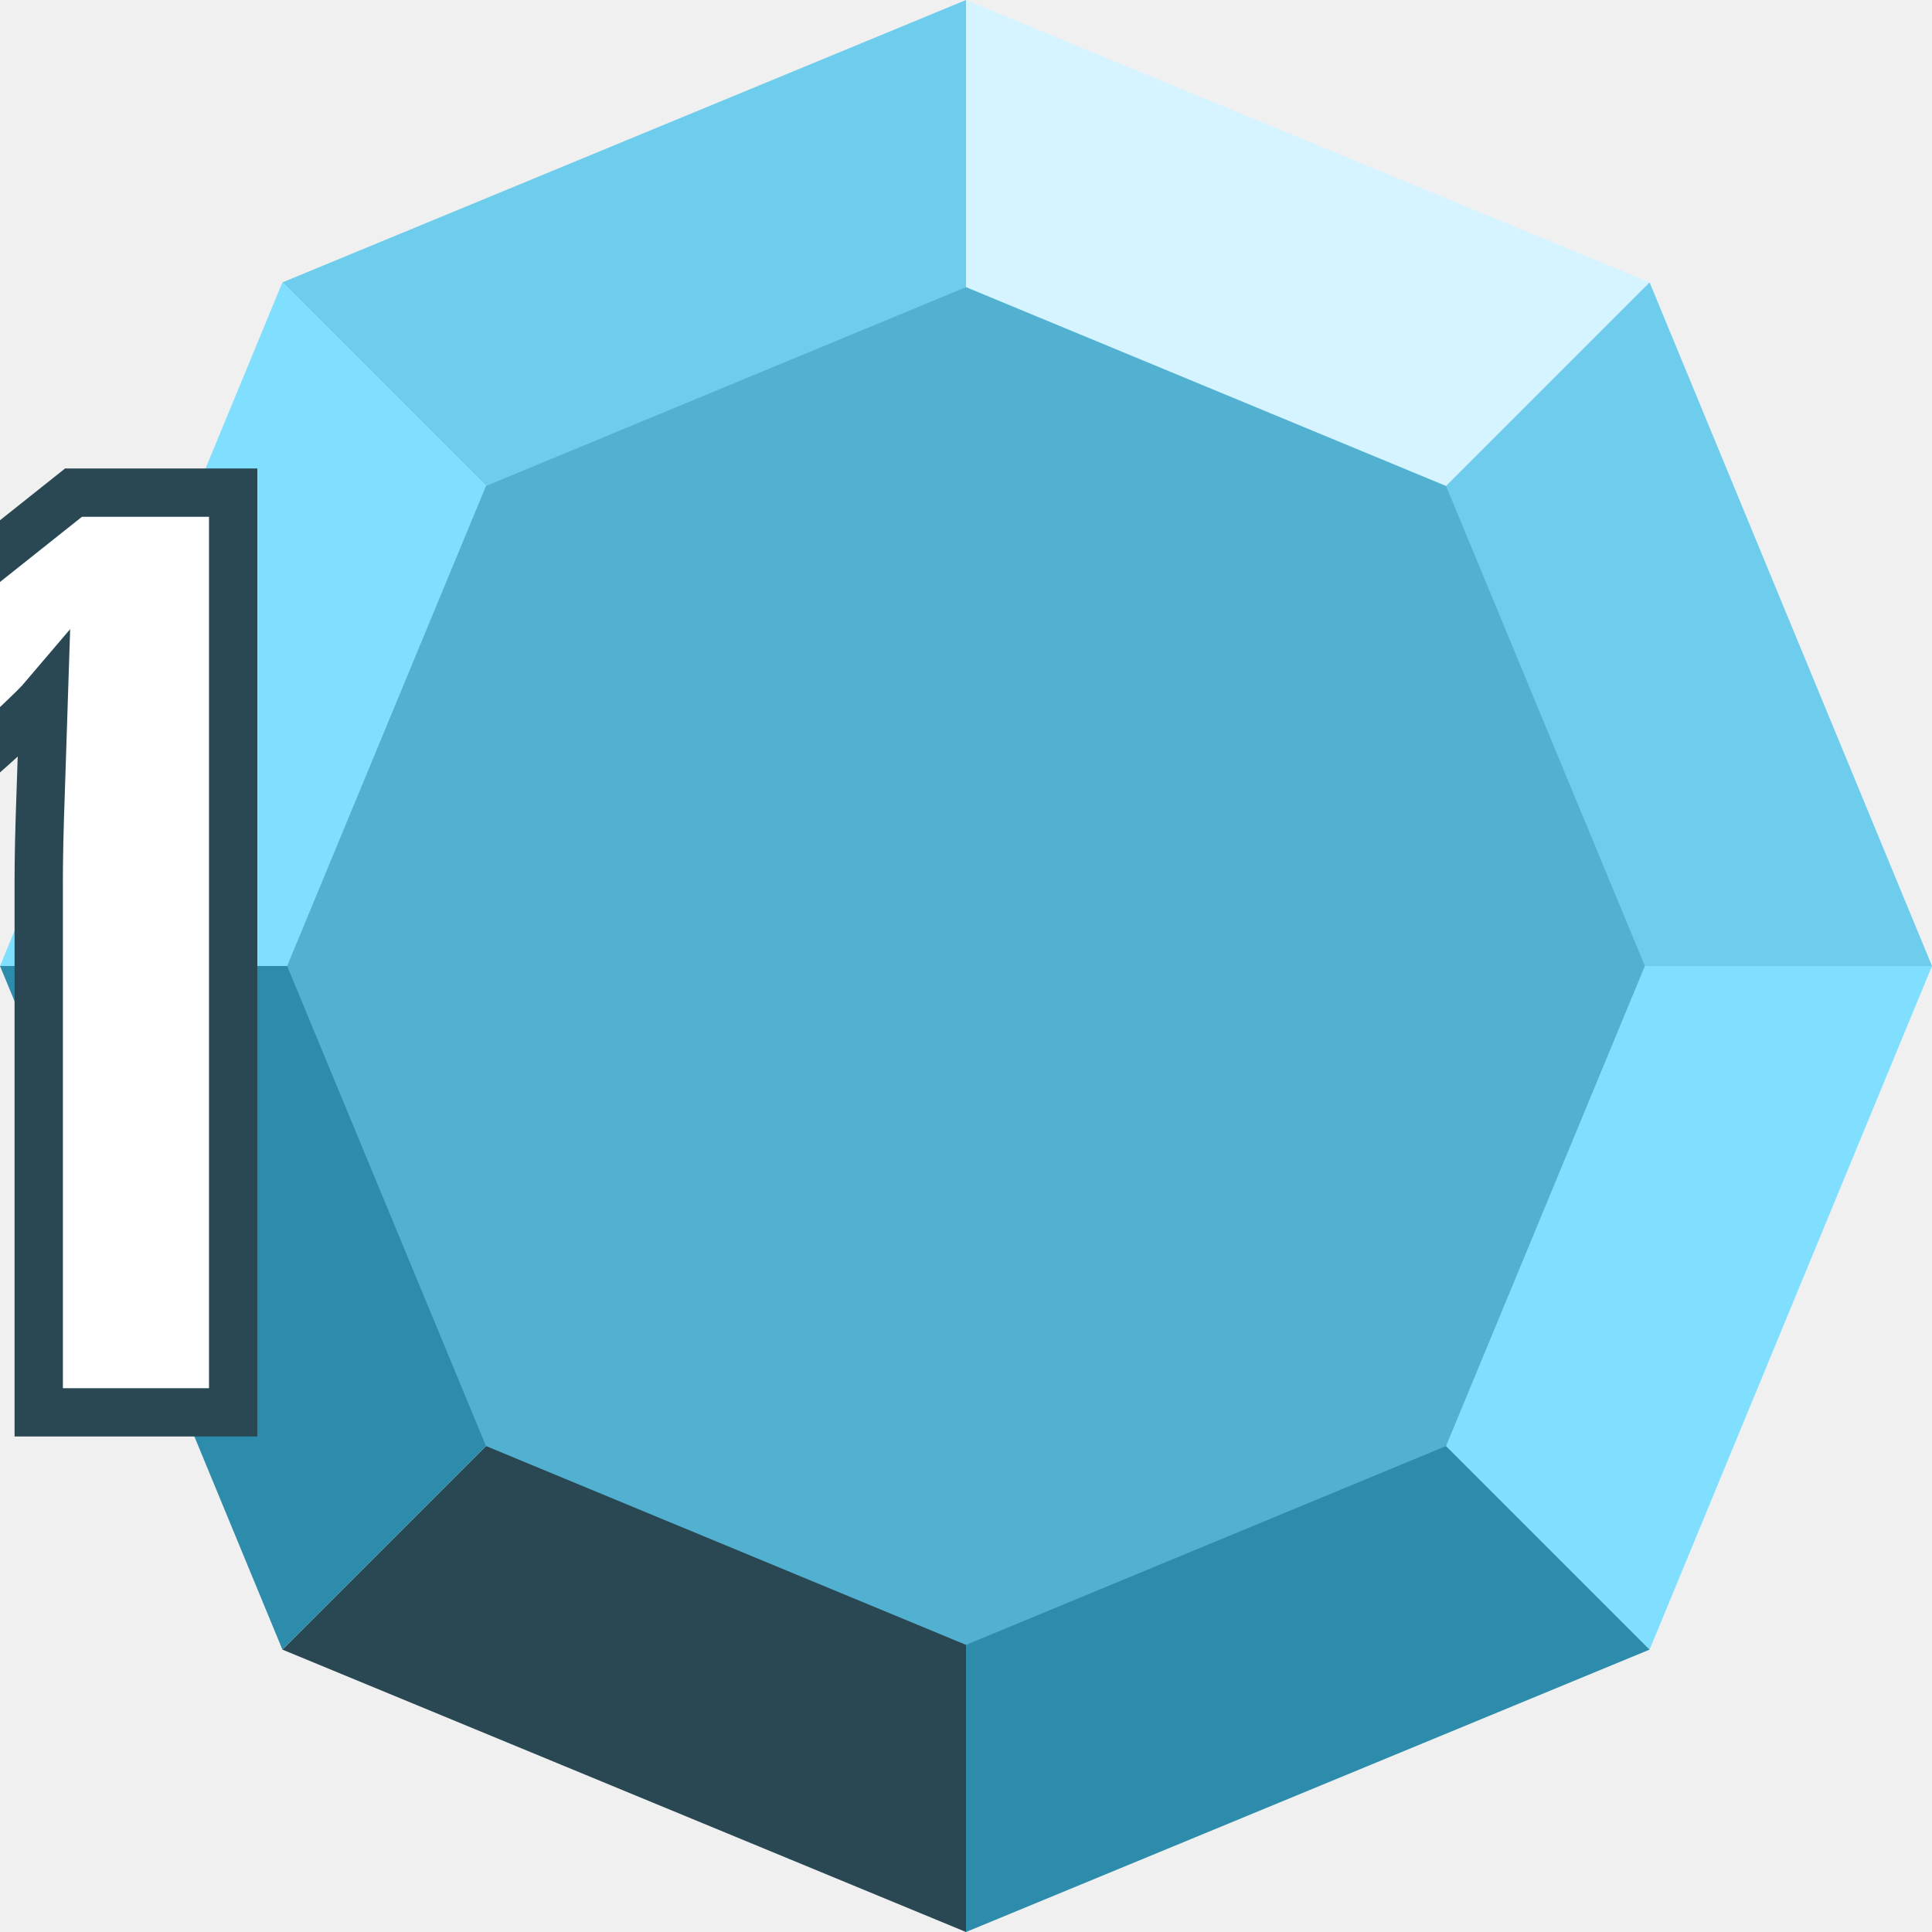
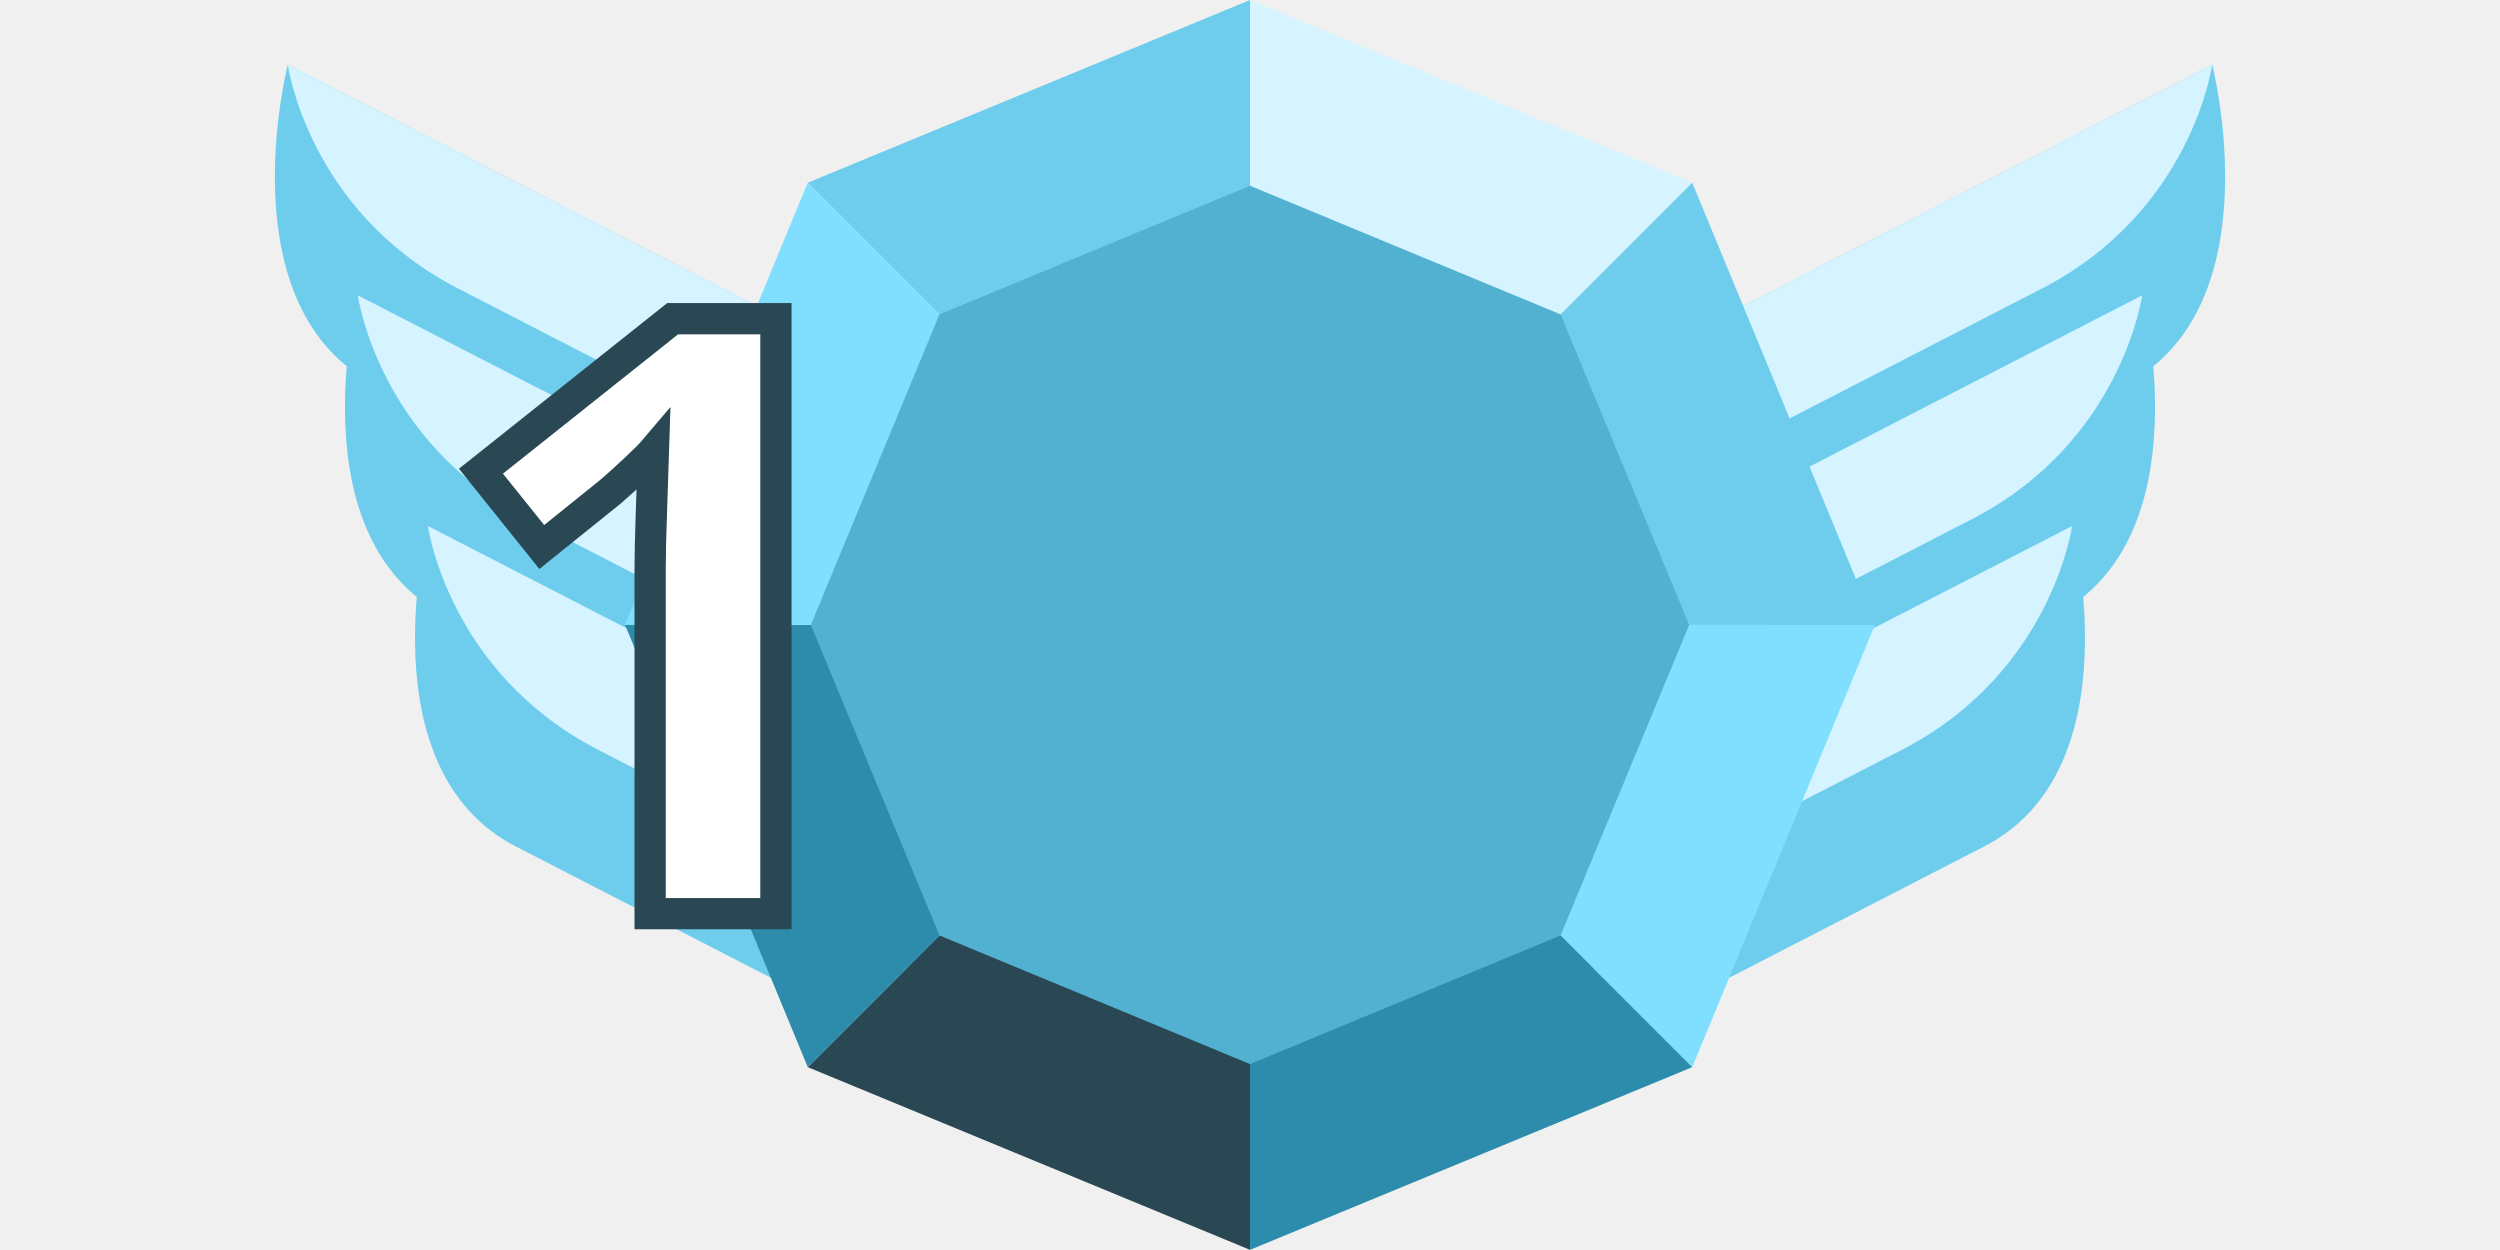
- <svg xmlns="http://www.w3.org/2000/svg" width="999.875" height="999.875" viewBox="0 0 264.55 264.55" version="1.1" id="svg1" xml:space="preserve">
+ <svg xmlns="http://www.w3.org/2000/svg" width="2000" height="1000" viewBox="0 0 529.167 264.583" version="1.1" id="svg1" xml:space="preserve">
  <defs id="defs1" />
  <g id="layer1" transform="translate(-2.212507,-45.71254)">
-     <path style="display:inline;opacity:1;fill:#6ecded;fill-opacity:1;stroke:none;stroke-width:5.179" d="M 40.882,84.382 134.488,177.988 V 45.713" id="path3-4" />
-     <path style="display:inline;fill:#d5f4ff;fill-opacity:1;stroke:none;stroke-width:5.179" d="M 228.094,84.382 134.488,177.988 V 45.713" id="path3-4-5" />
-     <path style="display:inline;fill:#6ecded;fill-opacity:1;stroke:none;stroke-width:5.179" d="M 228.094,84.382 134.488,177.988 h 132.275" id="path3-4-53" />
-     <path style="display:inline;fill:#80dfff;fill-opacity:1;stroke:none;stroke-width:5.179" d="M 228.094,271.594 134.488,177.988 h 132.275" id="path3-4-5-4" />
-     <path style="display:inline;fill:#2d8cac;fill-opacity:1;stroke:none;stroke-width:5.179" d="M 228.094,271.594 134.488,177.988 v 132.275" id="path3-4-3" />
-     <path style="display:inline;fill:#294853;fill-opacity:1;stroke:none;stroke-width:5.179" d="M 40.882,271.594 134.488,177.988 V 310.263" id="path3-4-5-0" />
-     <path style="display:inline;fill:#2d8cac;fill-opacity:1;stroke:none;stroke-width:5.179" d="M 40.882,271.594 134.488,177.988 H 2.213" id="path3-4-53-2" />
-     <path style="display:inline;fill:#80dfff;fill-opacity:1;stroke:none;stroke-width:5.179" d="M 40.882,84.382 134.488,177.988 H 2.213" id="path3-4-5-4-5" />
-     <path style="opacity:1;fill:#52b1d1;fill-opacity:1;stroke:none;stroke-width:2.646" id="path4" d="m 90.114,141.376 -23.884,9.893 -23.884,-9.893 -9.893,-23.884 9.893,-23.884 23.884,-9.893 23.884,9.893 9.893,23.884 z" transform="matrix(2.75208,0,0,2.75208,-47.781,-145.3589)" />
-     <text xml:space="preserve" style="font-style:normal;font-variant:normal;font-weight:bold;font-stretch:normal;font-size:176.389px;line-height:0.8;font-family:'Amazon Ember';-inkscape-font-specification:'Amazon Ember, Bold';font-variant-ligatures:normal;font-variant-caps:normal;font-variant-numeric:normal;font-variant-east-asian:normal;text-align:center;letter-spacing:2.727px;text-anchor:middle;fill:#ffffff;stroke:#294853;stroke-width:6.615;stroke-dasharray:none;stroke-opacity:1" x="130.486" y="239.106" id="text1">
-       <tspan id="tspan1" style="font-style:normal;font-variant:normal;font-weight:bold;font-stretch:normal;font-size:176.389px;font-family:'Amazon Ember';-inkscape-font-specification:'Amazon Ember, Bold';font-variant-ligatures:normal;font-variant-caps:normal;font-variant-numeric:normal;font-variant-east-asian:normal;stroke:#294853;stroke-width:6.615;stroke-dasharray:none;stroke-opacity:1" x="131.849" y="239.106">1</tspan>
+     <g id="g5" transform="translate(-0.7253283,1.504551)">
+       <g id="g1" transform="rotate(-0.6982919,-3206.206,904.4103)">
+         <path style="fill:#6ecded;fill-opacity:1;stroke-width:6.615" d="M 204.084,166.843 73.929,97.818 c 0,0 -13.872,51.266 17.752,68.038 l 58.17,30.85 c 19.558,10.372 54.232,-29.862 54.232,-29.862 z" id="path1" />
+         <path style="fill:#d5f4ff;fill-opacity:1;stroke-width:6.615" d="M 204.084,166.843 73.929,97.818 c 0,0 3.859,31.053 35.483,47.824 l 58.17,30.85 c 19.558,10.372 36.501,-9.648 36.501,-9.648 z" id="path1-2" />
+       </g>
+       <g id="g2" transform="rotate(-0.6982919,807.1148,-287.9443)">
+         <path style="fill:#6ecded;fill-opacity:1;stroke-width:6.615" d="M 204.084,166.843 73.929,97.818 c 0,0 -13.872,51.266 17.752,68.038 l 58.17,30.85 c 19.558,10.372 54.232,-29.862 54.232,-29.862 z" id="path1-27" />
+         <path style="fill:#d5f4ff;fill-opacity:1;stroke-width:6.615" d="M 204.084,166.843 73.929,97.818 c 0,0 3.859,31.053 35.483,47.824 l 58.17,30.85 c 19.558,10.372 36.501,-9.648 36.501,-9.648 z" id="path1-2-0" />
+       </g>
+       <g id="g2-3" transform="rotate(-0.6982919,4820.436,-1480.299)">
+         <path style="fill:#6ecded;fill-opacity:1;stroke-width:6.615" d="M 204.084,166.843 73.929,97.818 c 0,0 -13.872,51.266 17.752,68.038 l 58.17,30.85 c 19.558,10.372 54.232,-29.862 54.232,-29.862 z" id="path1-1" />
+         <path style="fill:#d5f4ff;fill-opacity:1;stroke-width:6.615" d="M 204.084,166.843 73.929,97.818 c 0,0 3.859,31.053 35.483,47.824 l 58.17,30.85 c 19.558,10.372 36.501,-9.648 36.501,-9.648 z" id="path1-2-02" />
+       </g>
+     </g>
+     <g id="g4" transform="translate(-68.10426,22.1611)">
+       <g id="g2-7" transform="matrix(-0.9999257,-0.01218719,-0.01218719,0.9999257,613.6816,-59.66403)">
+         <path style="fill:#6ecded;fill-opacity:1;stroke-width:6.615" d="M 204.084,166.843 73.929,97.818 c 0,0 -13.872,51.266 17.752,68.038 l 58.17,30.85 c 19.558,10.372 54.232,-29.862 54.232,-29.862 z" id="path1-8" />
+         <path style="fill:#d5f4ff;fill-opacity:1;stroke-width:6.615" d="M 204.084,166.843 73.929,97.818 c 0,0 3.859,31.053 35.483,47.824 l 58.17,30.85 c 19.558,10.372 36.501,-9.648 36.501,-9.648 z" id="path1-2-2" />
+       </g>
+       <g id="g3" transform="matrix(-0.9999257,-0.01218719,-0.01218719,0.9999257,598.8521,-10.84147)">
+         <path style="fill:#6ecded;fill-opacity:1;stroke-width:6.615" d="M 204.084,166.843 73.929,97.818 c 0,0 -13.872,51.266 17.752,68.038 l 58.17,30.85 c 19.558,10.372 54.232,-29.862 54.232,-29.862 z" id="path1-27-7" />
+         <path style="fill:#d5f4ff;fill-opacity:1;stroke-width:6.615" d="M 204.084,166.843 73.929,97.818 c 0,0 3.859,31.053 35.483,47.824 l 58.17,30.85 c 19.558,10.372 36.501,-9.648 36.501,-9.648 z" id="path1-2-0-1" />
+       </g>
+       <g id="g2-3-9" transform="matrix(-0.9999257,-0.01218719,-0.01218719,0.9999257,584.0226,37.98109)">
+         <path style="fill:#6ecded;fill-opacity:1;stroke-width:6.615" d="M 204.084,166.843 73.929,97.818 c 0,0 -13.872,51.266 17.752,68.038 l 58.17,30.85 c 19.558,10.372 54.232,-29.862 54.232,-29.862 z" id="path1-1-6" />
+         <path style="fill:#d5f4ff;fill-opacity:1;stroke-width:6.615" d="M 204.084,166.843 73.929,97.818 c 0,0 3.859,31.053 35.483,47.824 l 58.17,30.85 c 19.558,10.372 36.501,-9.648 36.501,-9.648 z" id="path1-2-02-0" />
+       </g>
+     </g>
+     <path style="display:inline;opacity:1;fill:#6ecded;fill-opacity:1;stroke:none;stroke-width:5.179" d="m 173.19,84.382 93.606,93.606 V 45.713" id="path3-4" />
+     <path style="display:inline;fill:#d5f4ff;fill-opacity:1;stroke:none;stroke-width:5.179" d="M 360.402,84.382 266.796,177.988 V 45.713" id="path3-4-5" />
+     <path style="display:inline;fill:#6ecded;fill-opacity:1;stroke:none;stroke-width:5.179" d="M 360.402,84.382 266.796,177.988 H 399.071" id="path3-4-53" />
+     <path style="display:inline;fill:#80dfff;fill-opacity:1;stroke:none;stroke-width:5.179" d="M 360.402,271.594 266.796,177.988 H 399.071" id="path3-4-5-4" />
+     <path style="display:inline;fill:#2d8cac;fill-opacity:1;stroke:none;stroke-width:5.179" d="M 360.402,271.594 266.796,177.988 V 310.263" id="path3-4-3" />
+     <path style="display:inline;fill:#294853;fill-opacity:1;stroke:none;stroke-width:5.179" d="m 173.19,271.594 93.606,-93.606 v 132.275" id="path3-4-5-0" />
+     <path style="display:inline;fill:#2d8cac;fill-opacity:1;stroke:none;stroke-width:5.179" d="m 173.19,271.594 93.606,-93.606 H 134.521" id="path3-4-53-2" />
+     <path style="display:inline;fill:#80dfff;fill-opacity:1;stroke:none;stroke-width:5.179" d="m 173.19,84.382 93.606,93.606 H 134.521" id="path3-4-5-4-5" />
+     <path style="opacity:1;fill:#52b1d1;fill-opacity:1;stroke:none;stroke-width:2.646" id="path4" d="m 90.114,141.376 -23.884,9.893 -23.884,-9.893 -9.893,-23.884 9.893,-23.884 23.884,-9.893 23.884,9.893 9.893,23.884 z" transform="matrix(2.75208,0,0,2.75208,84.52725,-145.3589)" />
+     <text xml:space="preserve" style="font-style:normal;font-variant:normal;font-weight:bold;font-stretch:normal;font-size:176.389px;line-height:0.8;font-family:'Amazon Ember';-inkscape-font-specification:'Amazon Ember, Bold';font-variant-ligatures:normal;font-variant-caps:normal;font-variant-numeric:normal;font-variant-east-asian:normal;text-align:center;letter-spacing:2.727px;text-anchor:middle;fill:#ffffff;stroke:#294853;stroke-width:6.615;stroke-dasharray:none;stroke-opacity:1" x="262.794" y="239.106" id="text1">
+       <tspan id="tspan1" style="font-style:normal;font-variant:normal;font-weight:bold;font-stretch:normal;font-size:176.389px;font-family:'Amazon Ember';-inkscape-font-specification:'Amazon Ember, Bold';font-variant-ligatures:normal;font-variant-caps:normal;font-variant-numeric:normal;font-variant-east-asian:normal;stroke:#294853;stroke-width:6.615;stroke-dasharray:none;stroke-opacity:1" x="264.158" y="239.106">1</tspan>
    </text>
  </g>
</svg>
